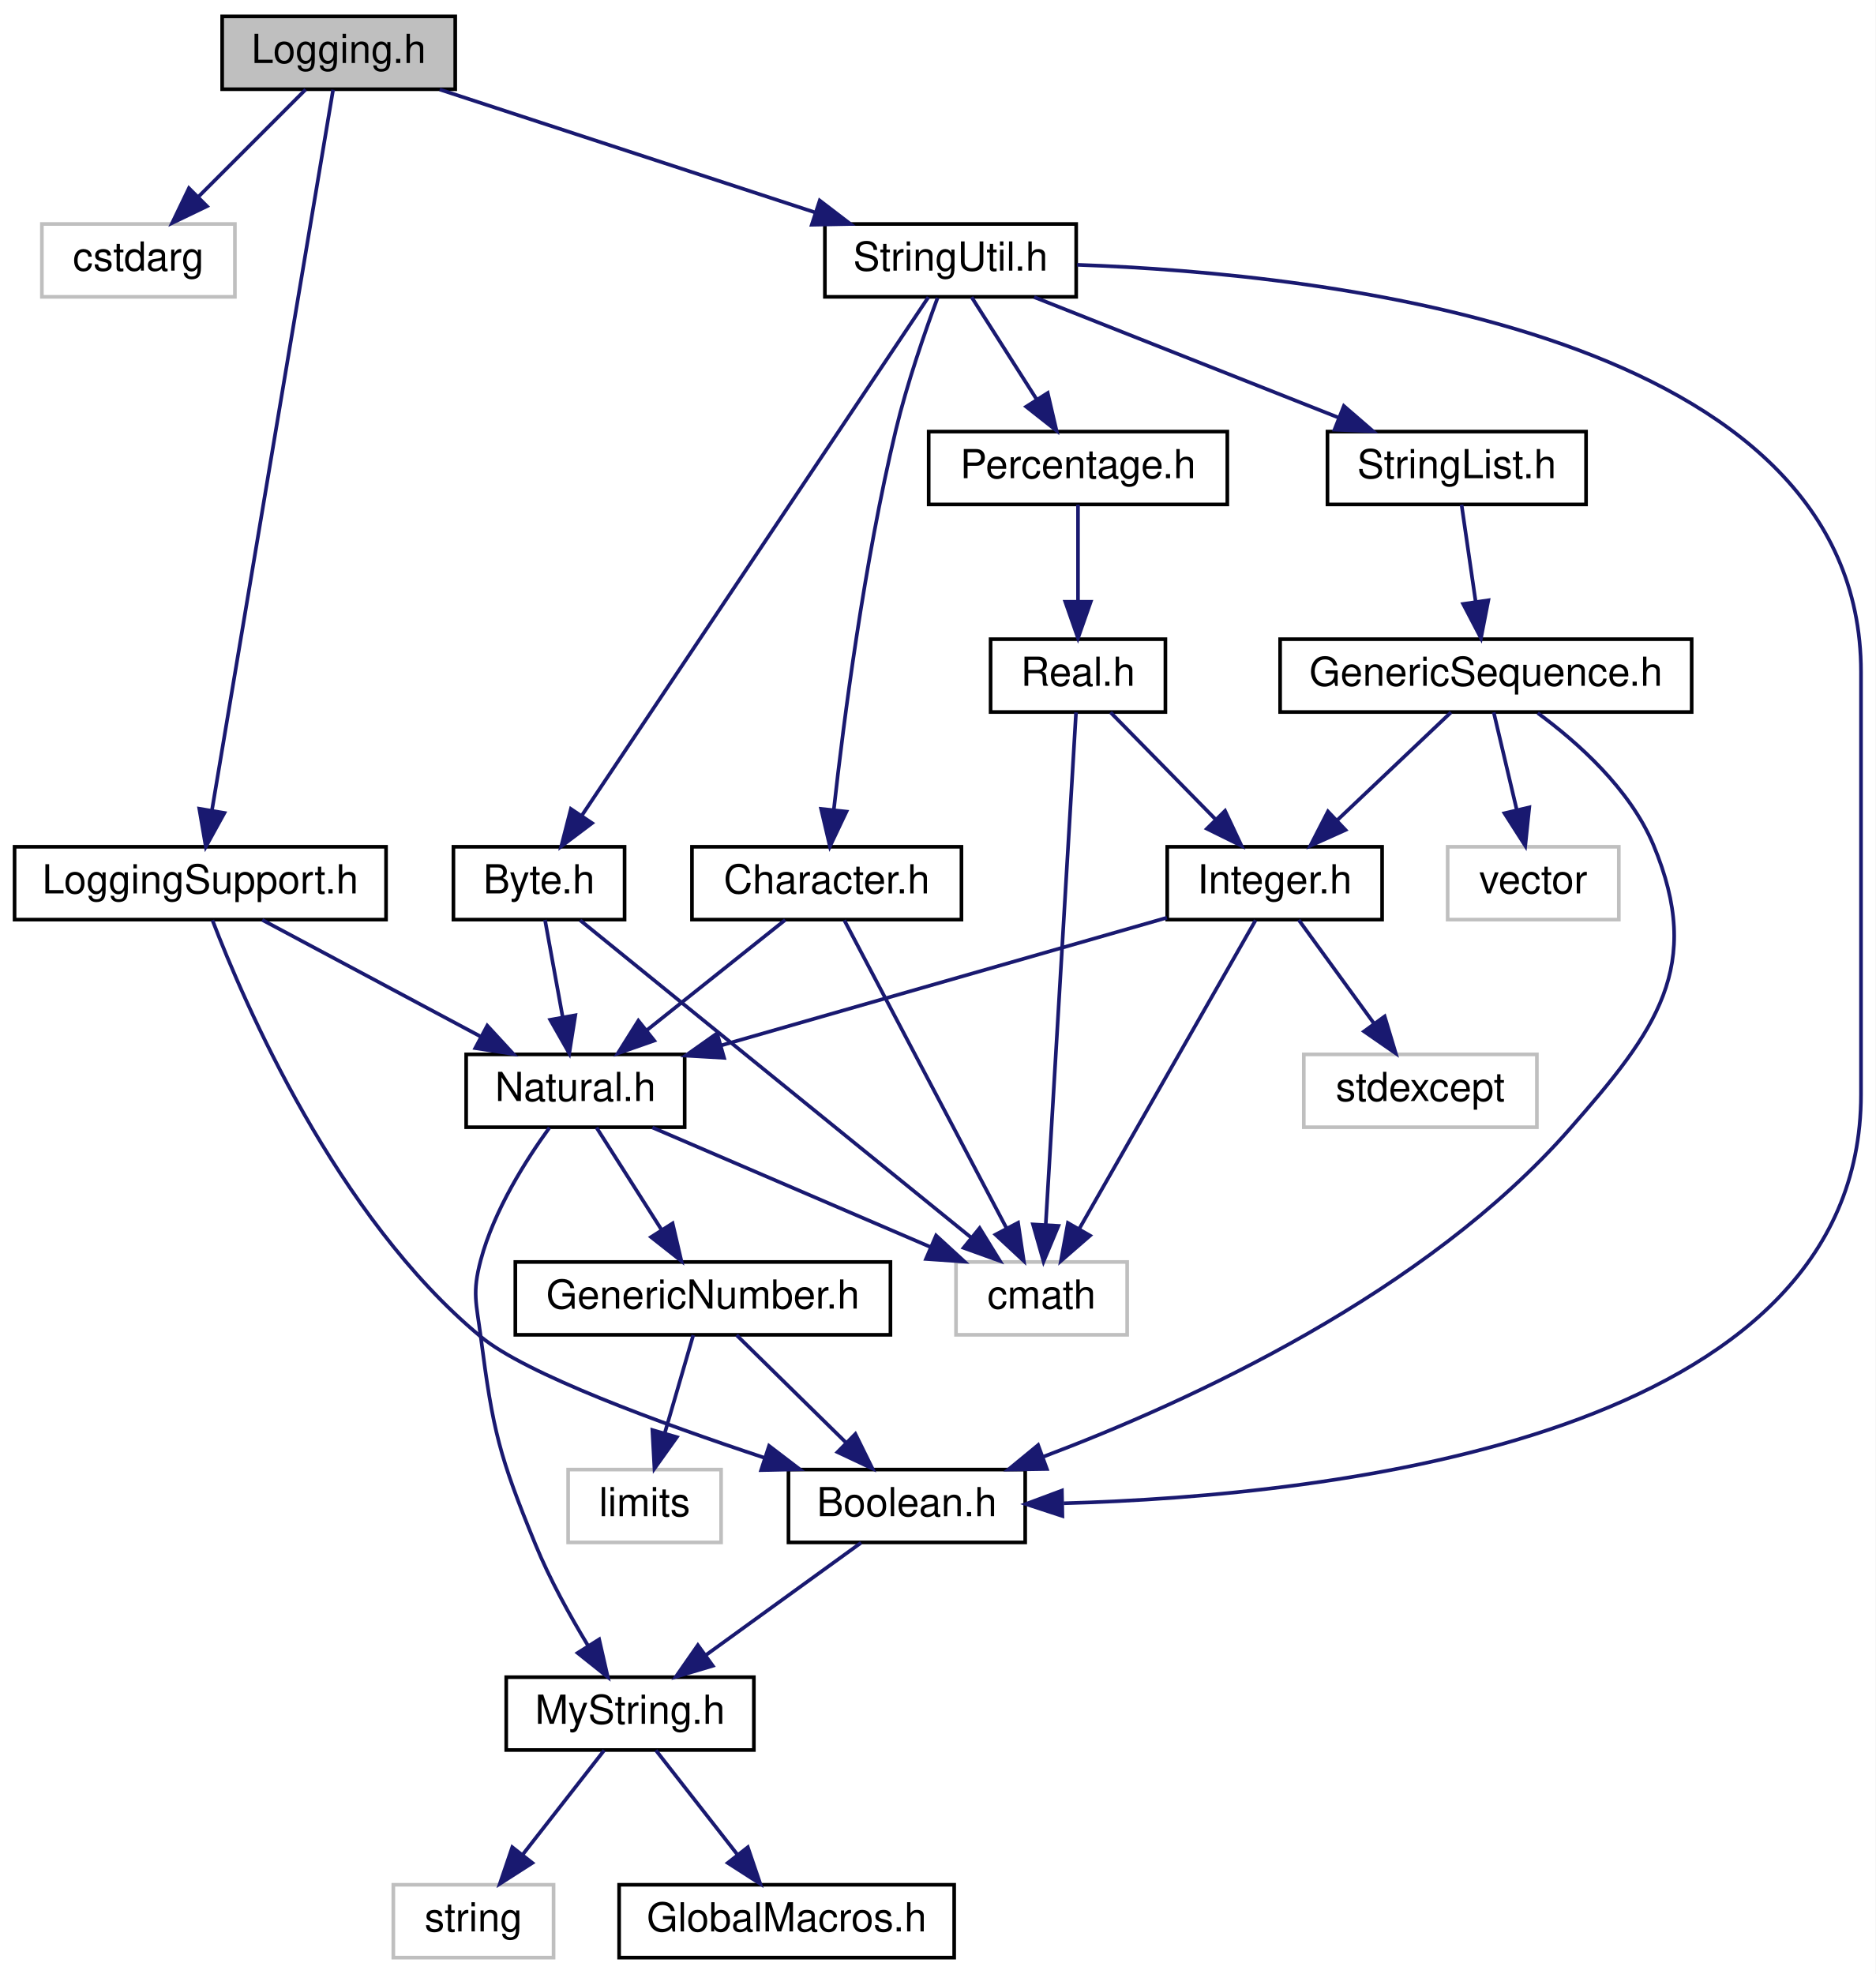
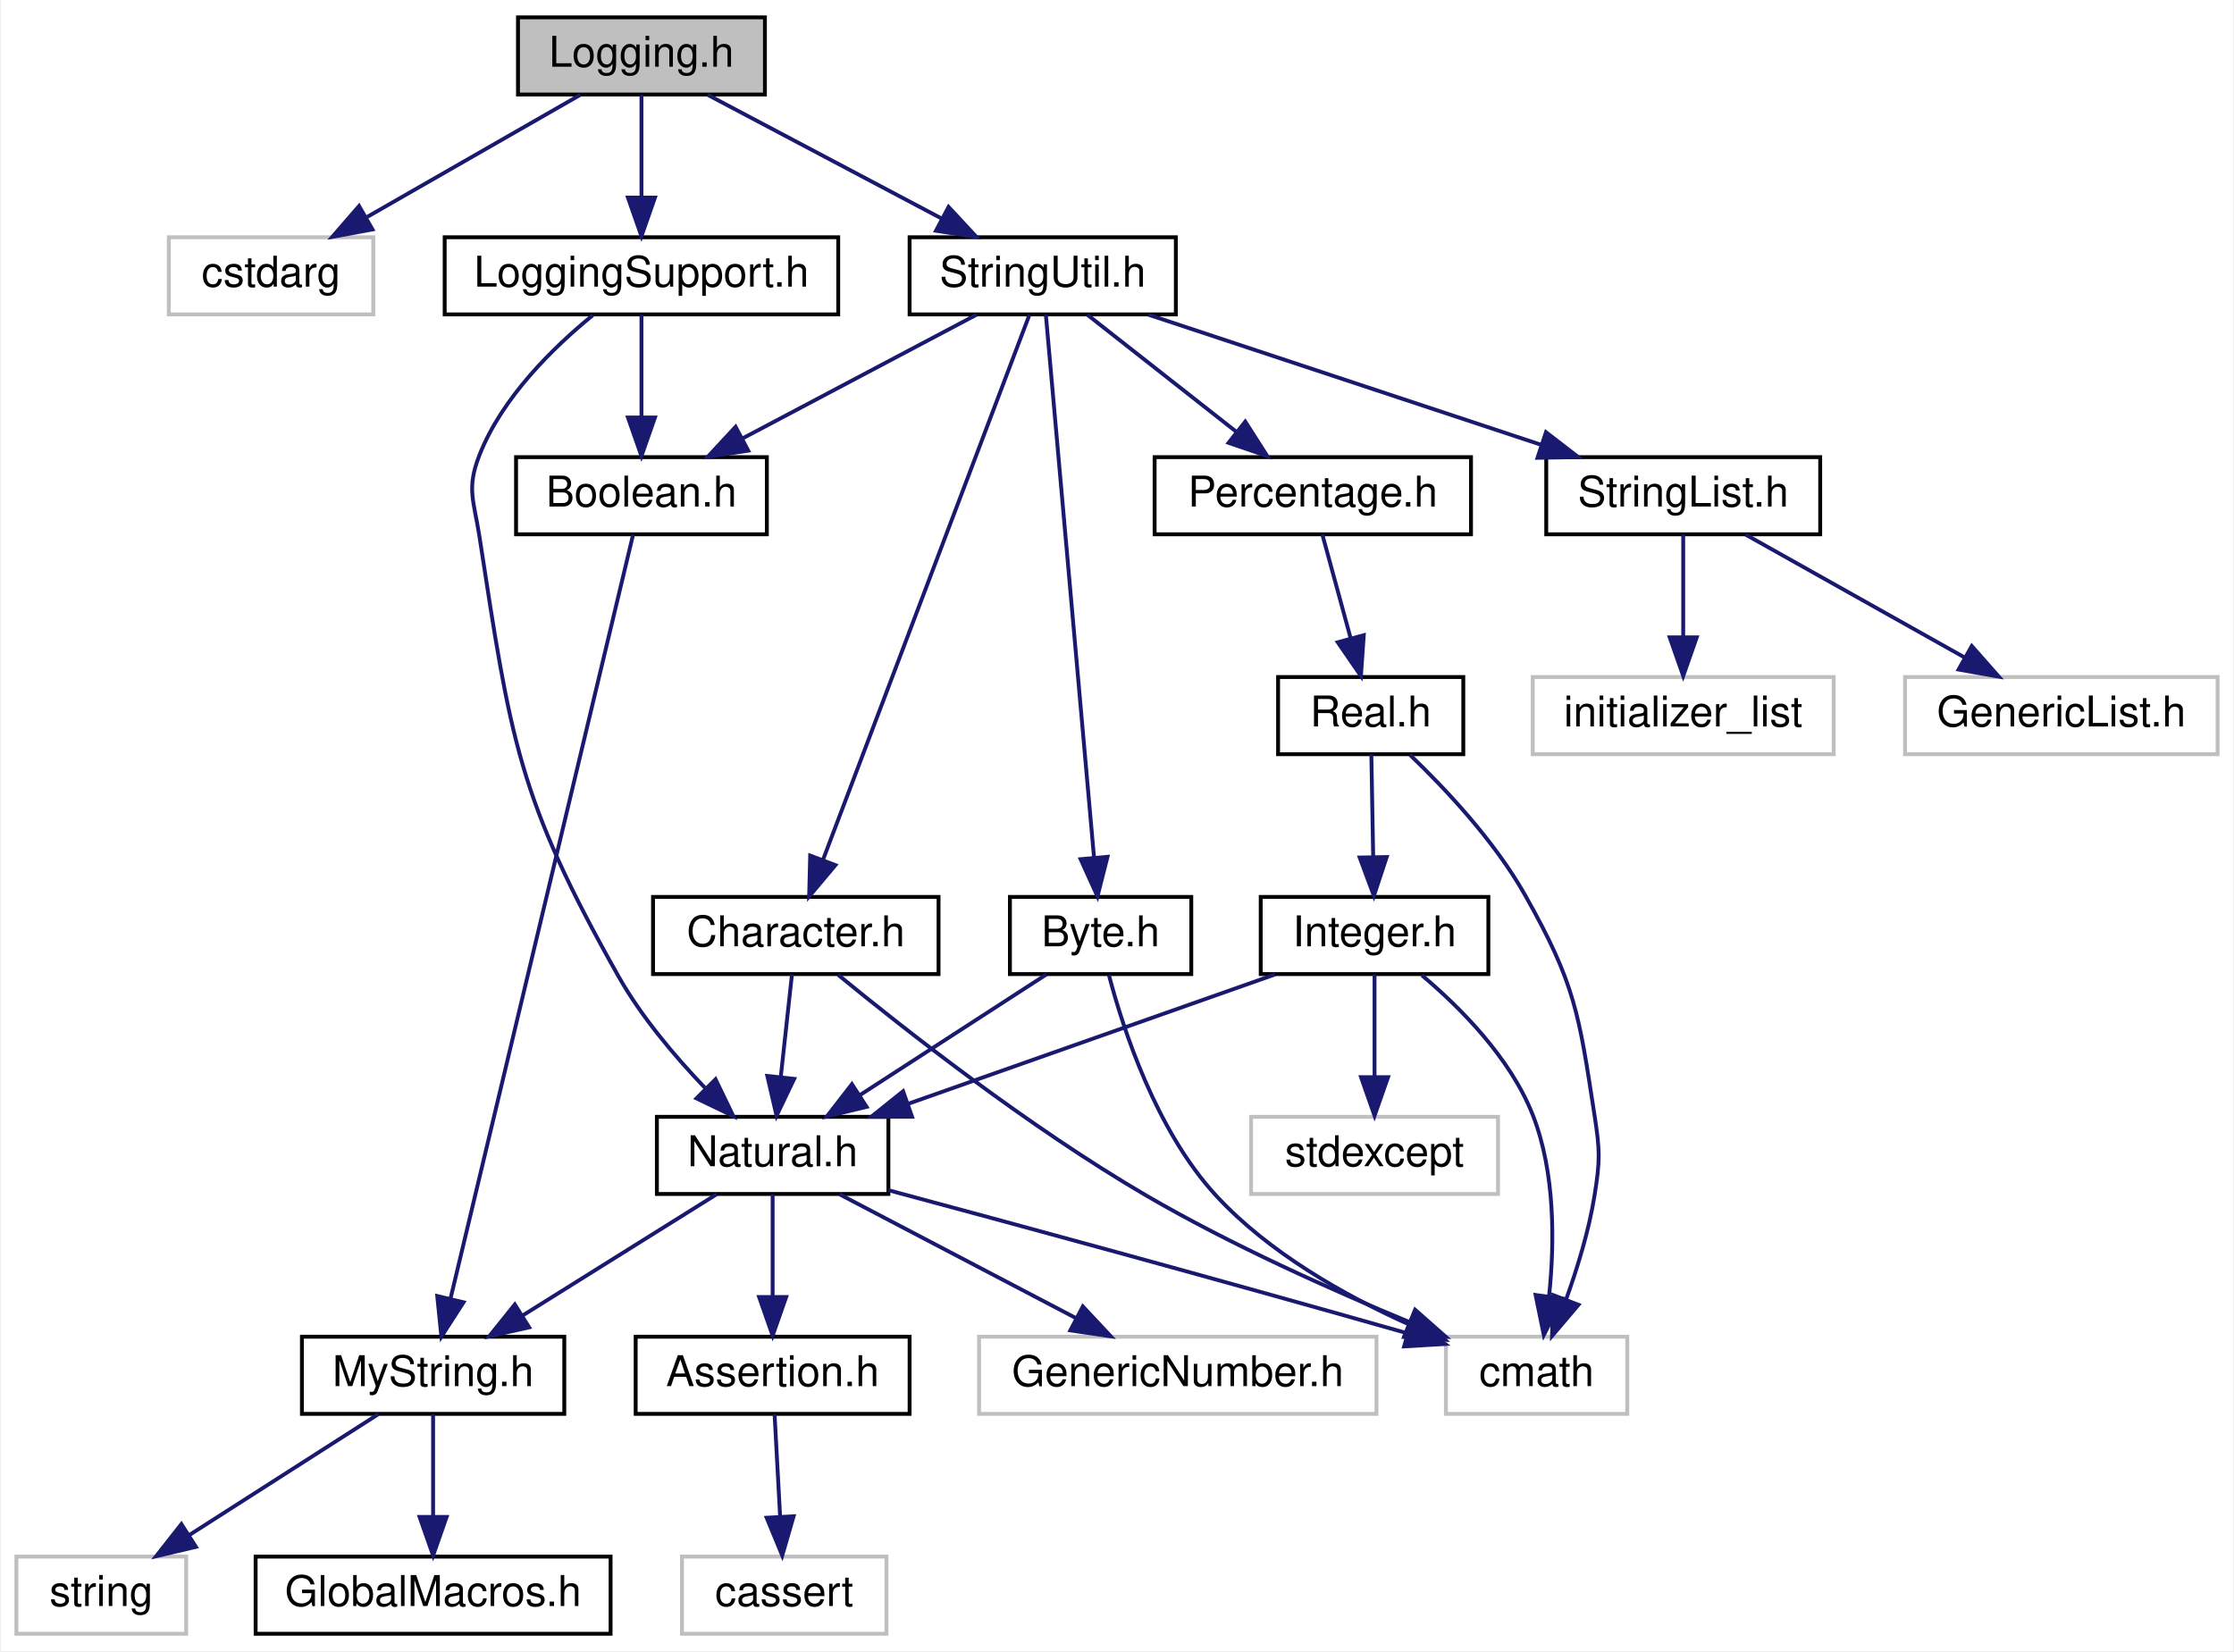
- <svg xmlns="http://www.w3.org/2000/svg" xmlns:xlink="http://www.w3.org/1999/xlink" width="515pt" height="542pt" viewBox="0.00 0.00 515.00 542.00">
-   <g id="graph0" class="graph" transform="scale(1 1) rotate(0) translate(4 538)">
-     <polygon fill="white" stroke="transparent" points="-4,4 -4,-538 511,-538 511,4 -4,4" />
+ <svg xmlns="http://www.w3.org/2000/svg" xmlns:xlink="http://www.w3.org/1999/xlink" width="579pt" height="428pt" viewBox="0.00 0.00 578.50 428.00">
+   <g id="graph0" class="graph" transform="scale(1 1) rotate(0) translate(4 424)">
+     <polygon fill="white" stroke="transparent" points="-4,4 -4,-424 574.5,-424 574.5,4 -4,4" />
    <g id="node1" class="node">
      <g id="a_node1">
        <a xlink:title="The Logging specification defines macros for entry-, exit- and intermediate logging of functions into...">
-           <polygon fill="#bfbfbf" stroke="black" points="57,-513.5 57,-533.5 121,-533.5 121,-513.5 57,-513.5" />
-           <text text-anchor="middle" x="89" y="-520.7" font-family="Helvetica,sans-Serif" font-size="11.00">Logging.h</text>
+           <polygon fill="#bfbfbf" stroke="black" points="130,-399.5 130,-419.5 194,-419.5 194,-399.5 130,-399.5" />
+           <text text-anchor="middle" x="162" y="-406.7" font-family="Helvetica,sans-Serif" font-size="11.00">Logging.h</text>
        </a>
      </g>
    </g>
    <g id="node2" class="node">
      <g id="a_node2">
        <a xlink:title=" ">
-           <polygon fill="white" stroke="#bfbfbf" points="7.5,-456.5 7.5,-476.5 60.5,-476.5 60.5,-456.5 7.5,-456.5" />
-           <text text-anchor="middle" x="34" y="-463.7" font-family="Helvetica,sans-Serif" font-size="11.00">cstdarg</text>
+           <polygon fill="white" stroke="#bfbfbf" points="39.5,-342.5 39.5,-362.5 92.5,-362.5 92.5,-342.5 39.5,-342.5" />
+           <text text-anchor="middle" x="66" y="-349.7" font-family="Helvetica,sans-Serif" font-size="11.00">cstdarg</text>
        </a>
      </g>
    </g>
    <g id="edge1" class="edge">
-       <path fill="none" stroke="midnightblue" d="M79.92,-513.42C71.92,-505.42 60.09,-493.59 50.44,-483.94" />
-       <polygon fill="midnightblue" stroke="midnightblue" points="52.83,-481.38 43.28,-476.78 47.88,-486.33 52.83,-481.38" />
+       <path fill="none" stroke="midnightblue" d="M146.15,-399.42C131.14,-390.82 108.37,-377.78 90.93,-367.78" />
+       <polygon fill="midnightblue" stroke="midnightblue" points="92.29,-364.53 81.88,-362.6 88.81,-370.6 92.29,-364.53" />
    </g>
    <g id="node3" class="node">
      <g id="a_node3">
        <a xlink:href="_logging_support_8h.html" target="_top" xlink:title="The LoggingSupport specification defines a class for simple entry/exit logging to a file; this loggin...">
-           <polygon fill="white" stroke="black" points="0,-285.5 0,-305.5 102,-305.5 102,-285.5 0,-285.5" />
-           <text text-anchor="middle" x="51" y="-292.7" font-family="Helvetica,sans-Serif" font-size="11.00">LoggingSupport.h</text>
+           <polygon fill="white" stroke="black" points="111,-342.5 111,-362.5 213,-362.5 213,-342.5 111,-342.5" />
+           <text text-anchor="middle" x="162" y="-349.7" font-family="Helvetica,sans-Serif" font-size="11.00">LoggingSupport.h</text>
        </a>
      </g>
    </g>
    <g id="edge2" class="edge">
-       <path fill="none" stroke="midnightblue" d="M87.46,-513.36C81.79,-479.64 61.98,-361.77 54.18,-315.42" />
-       <polygon fill="midnightblue" stroke="midnightblue" points="57.62,-314.79 52.51,-305.51 50.72,-315.95 57.62,-314.79" />
-     </g>
-     <g id="node12" class="node">
-       <g id="a_node12">
+       <path fill="none" stroke="midnightblue" d="M162,-399.42C162,-392.22 162,-381.9 162,-372.86" />
+       <polygon fill="midnightblue" stroke="midnightblue" points="165.5,-372.78 162,-362.78 158.5,-372.78 165.5,-372.78" />
+     </g>
+     <g id="node13" class="node">
+       <g id="a_node13">
        <a xlink:href="_string_util_8h.html" target="_top" xlink:title="The StringUtil specification defines several string routines not included in the standard C++ library...">
-           <polygon fill="white" stroke="black" points="222.5,-456.5 222.5,-476.5 291.5,-476.5 291.5,-456.5 222.5,-456.5" />
-           <text text-anchor="middle" x="257" y="-463.7" font-family="Helvetica,sans-Serif" font-size="11.00">StringUtil.h</text>
+           <polygon fill="white" stroke="black" points="231.5,-342.5 231.5,-362.5 300.5,-362.5 300.5,-342.5 231.5,-342.5" />
+           <text text-anchor="middle" x="266" y="-349.7" font-family="Helvetica,sans-Serif" font-size="11.00">StringUtil.h</text>
        </a>
      </g>
    </g>
    <g id="edge13" class="edge">
-       <path fill="none" stroke="midnightblue" d="M116.74,-513.42C144.91,-504.19 188.71,-489.86 219.86,-479.66" />
-       <polygon fill="midnightblue" stroke="midnightblue" points="221.08,-482.94 229.5,-476.5 218.9,-476.29 221.08,-482.94" />
+       <path fill="none" stroke="midnightblue" d="M179.17,-399.42C195.66,-390.7 220.78,-377.41 239.77,-367.37" />
+       <polygon fill="midnightblue" stroke="midnightblue" points="241.6,-370.36 248.8,-362.6 238.32,-364.18 241.6,-370.36" />
    </g>
    <g id="node4" class="node">
      <g id="a_node4">
        <a xlink:href="_boolean_8h.html" target="_top" xlink:title="The Boolean specification and body provides a value object type for boolean values.">
-           <polygon fill="white" stroke="black" points="212.5,-114.5 212.5,-134.5 277.5,-134.5 277.5,-114.5 212.5,-114.5" />
-           <text text-anchor="middle" x="245" y="-121.7" font-family="Helvetica,sans-Serif" font-size="11.00">Boolean.h</text>
+           <polygon fill="white" stroke="black" points="129.5,-285.5 129.5,-305.5 194.5,-305.5 194.5,-285.5 129.5,-285.5" />
+           <text text-anchor="middle" x="162" y="-292.7" font-family="Helvetica,sans-Serif" font-size="11.00">Boolean.h</text>
        </a>
      </g>
    </g>
    <g id="edge3" class="edge">
-       <path fill="none" stroke="midnightblue" d="M54.33,-285.35C62.98,-262.79 88.32,-203.89 128,-171 140.32,-160.78 177.03,-147.31 206.07,-137.68" />
-       <polygon fill="midnightblue" stroke="midnightblue" points="207.17,-141.01 215.59,-134.58 204.99,-134.35 207.17,-141.01" />
+       <path fill="none" stroke="midnightblue" d="M162,-342.42C162,-335.22 162,-324.9 162,-315.86" />
+       <polygon fill="midnightblue" stroke="midnightblue" points="165.5,-315.78 162,-305.78 158.5,-315.78 165.5,-315.78" />
    </g>
    <g id="node8" class="node">
      <g id="a_node8">
        <a xlink:href="_natural_8h.html" target="_top" xlink:title="The Natural specification and body provides a value object type for naturals (positive integers with ...">
-           <polygon fill="white" stroke="black" points="124,-228.5 124,-248.5 184,-248.5 184,-228.5 124,-228.5" />
-           <text text-anchor="middle" x="154" y="-235.7" font-family="Helvetica,sans-Serif" font-size="11.00">Natural.h</text>
+           <polygon fill="white" stroke="black" points="166,-114.5 166,-134.5 226,-134.5 226,-114.5 166,-114.5" />
+           <text text-anchor="middle" x="196" y="-121.7" font-family="Helvetica,sans-Serif" font-size="11.00">Natural.h</text>
        </a>
      </g>
    </g>
    <g id="edge7" class="edge">
-       <path fill="none" stroke="midnightblue" d="M68.01,-285.42C84.33,-276.7 109.22,-263.41 128.03,-253.37" />
-       <polygon fill="midnightblue" stroke="midnightblue" points="129.79,-256.39 136.97,-248.6 126.5,-250.22 129.79,-256.39" />
+       <path fill="none" stroke="midnightblue" d="M149.38,-342.28C139.28,-334.06 125.87,-321.02 120,-306 116.6,-297.31 118.58,-294.22 120,-285 128.09,-232.49 129.9,-217.28 156,-171 161.97,-160.42 170.69,-150.12 178.47,-142.01" />
+       <polygon fill="midnightblue" stroke="midnightblue" points="181.2,-144.24 185.8,-134.69 176.25,-139.28 181.2,-144.24" />
    </g>
    <g id="node5" class="node">
      <g id="a_node5">
        <a xlink:href="_my_string_8h.html" target="_top" xlink:title="The String specification defines a standard string type.">
-           <polygon fill="white" stroke="black" points="135,-57.5 135,-77.5 203,-77.5 203,-57.5 135,-57.5" />
-           <text text-anchor="middle" x="169" y="-64.7" font-family="Helvetica,sans-Serif" font-size="11.00">MyString.h</text>
+           <polygon fill="white" stroke="black" points="74,-57.5 74,-77.5 142,-77.5 142,-57.5 74,-57.5" />
+           <text text-anchor="middle" x="108" y="-64.7" font-family="Helvetica,sans-Serif" font-size="11.00">MyString.h</text>
        </a>
      </g>
    </g>
    <g id="edge4" class="edge">
-       <path fill="none" stroke="midnightblue" d="M232.45,-114.42C220.9,-106.06 203.54,-93.5 189.9,-83.62" />
-       <polygon fill="midnightblue" stroke="midnightblue" points="191.72,-80.62 181.57,-77.6 187.62,-86.29 191.72,-80.62" />
+       <path fill="none" stroke="midnightblue" d="M159.82,-285.36C151.76,-251.64 123.6,-133.77 112.52,-87.42" />
+       <polygon fill="midnightblue" stroke="midnightblue" points="115.88,-86.42 110.15,-77.51 109.07,-88.05 115.88,-86.42" />
    </g>
    <g id="node6" class="node">
      <g id="a_node6">
        <a xlink:title=" ">
-           <polygon fill="white" stroke="#bfbfbf" points="104,-0.5 104,-20.5 148,-20.5 148,-0.5 104,-0.5" />
-           <text text-anchor="middle" x="126" y="-7.7" font-family="Helvetica,sans-Serif" font-size="11.00">string</text>
+           <polygon fill="white" stroke="#bfbfbf" points="0,-0.5 0,-20.5 44,-20.5 44,-0.5 0,-0.5" />
+           <text text-anchor="middle" x="22" y="-7.7" font-family="Helvetica,sans-Serif" font-size="11.00">string</text>
        </a>
      </g>
    </g>
    <g id="edge5" class="edge">
-       <path fill="none" stroke="midnightblue" d="M161.9,-57.42C155.84,-49.66 146.94,-38.29 139.53,-28.8" />
-       <polygon fill="midnightblue" stroke="midnightblue" points="142.17,-26.5 133.25,-20.78 136.66,-30.81 142.17,-26.5" />
+       <path fill="none" stroke="midnightblue" d="M93.8,-57.42C80.48,-48.9 60.33,-36.02 44.77,-26.06" />
+       <polygon fill="midnightblue" stroke="midnightblue" points="46.53,-23.03 36.22,-20.6 42.76,-28.93 46.53,-23.03" />
    </g>
    <g id="node7" class="node">
      <g id="a_node7">
        <a xlink:href="_global_macros_8h.html" target="_top" xlink:title="The GlobalMacros specification defines simple macros (e.g. for parameter modes).">
-           <polygon fill="white" stroke="black" points="166,-0.5 166,-20.5 258,-20.5 258,-0.5 166,-0.5" />
-           <text text-anchor="middle" x="212" y="-7.7" font-family="Helvetica,sans-Serif" font-size="11.00">GlobalMacros.h</text>
+           <polygon fill="white" stroke="black" points="62,-0.5 62,-20.5 154,-20.5 154,-0.5 62,-0.5" />
+           <text text-anchor="middle" x="108" y="-7.7" font-family="Helvetica,sans-Serif" font-size="11.00">GlobalMacros.h</text>
        </a>
      </g>
    </g>
    <g id="edge6" class="edge">
-       <path fill="none" stroke="midnightblue" d="M176.1,-57.42C182.16,-49.66 191.06,-38.29 198.47,-28.8" />
-       <polygon fill="midnightblue" stroke="midnightblue" points="201.34,-30.81 204.75,-20.78 195.83,-26.5 201.34,-30.81" />
+       <path fill="none" stroke="midnightblue" d="M108,-57.42C108,-50.22 108,-39.9 108,-30.86" />
+       <polygon fill="midnightblue" stroke="midnightblue" points="111.5,-30.78 108,-20.78 104.5,-30.78 111.5,-30.78" />
    </g>
    <g id="edge12" class="edge">
-       <path fill="none" stroke="midnightblue" d="M146.87,-228.38C140.5,-219.61 131.64,-205.72 128,-192 125.6,-182.98 126.8,-180.26 128,-171 131.36,-145.02 133.08,-138.25 143,-114 146.91,-104.44 152.47,-94.4 157.44,-86.2" />
-       <polygon fill="midnightblue" stroke="midnightblue" points="160.52,-87.88 162.88,-77.55 154.6,-84.15 160.52,-87.88" />
+       <path fill="none" stroke="midnightblue" d="M181.47,-114.42C167.84,-105.9 147.23,-93.02 131.3,-83.06" />
+       <polygon fill="midnightblue" stroke="midnightblue" points="132.89,-79.93 122.55,-77.6 129.18,-85.86 132.89,-79.93" />
    </g>
    <g id="node9" class="node">
      <g id="a_node9">
        <a xlink:title=" ">
-           <polygon fill="white" stroke="#bfbfbf" points="258.5,-171.5 258.5,-191.5 305.5,-191.5 305.5,-171.5 258.5,-171.5" />
-           <text text-anchor="middle" x="282" y="-178.7" font-family="Helvetica,sans-Serif" font-size="11.00">cmath</text>
+           <polygon fill="white" stroke="#bfbfbf" points="370.5,-57.5 370.5,-77.5 417.5,-77.5 417.5,-57.5 370.5,-57.5" />
+           <text text-anchor="middle" x="394" y="-64.7" font-family="Helvetica,sans-Serif" font-size="11.00">cmath</text>
        </a>
      </g>
    </g>
    <g id="edge8" class="edge">
-       <path fill="none" stroke="midnightblue" d="M175.14,-228.42C195.98,-219.46 228.05,-205.68 251.62,-195.55" />
-       <polygon fill="midnightblue" stroke="midnightblue" points="253.03,-198.76 260.83,-191.6 250.26,-192.33 253.03,-198.76" />
+       <path fill="none" stroke="midnightblue" d="M226.04,-115.47C257.38,-107.05 308.19,-93.27 360.47,-78.4" />
+       <polygon fill="midnightblue" stroke="midnightblue" points="361.59,-81.72 370.25,-75.61 359.67,-74.99 361.59,-81.72" />
    </g>
    <g id="node10" class="node">
      <g id="a_node10">
-         <a xlink:href="_generic_number_8h.html" target="_top" xlink:title="The GenericNumber specification and body defines a template for wrapper objects for elementary numeri...">
-           <polygon fill="white" stroke="black" points="137.5,-171.5 137.5,-191.5 240.5,-191.5 240.5,-171.5 137.5,-171.5" />
-           <text text-anchor="middle" x="189" y="-178.7" font-family="Helvetica,sans-Serif" font-size="11.00">GenericNumber.h</text>
+         <a xlink:href="_assertion_8h.html" target="_top" xlink:title="The Assertion specification defines macros for pre- and postconditions in functions or methods.">
+           <polygon fill="white" stroke="black" points="160.5,-57.5 160.5,-77.5 231.5,-77.5 231.5,-57.5 160.5,-57.5" />
+           <text text-anchor="middle" x="196" y="-64.7" font-family="Helvetica,sans-Serif" font-size="11.00">Assertion.h</text>
        </a>
      </g>
    </g>
    <g id="edge9" class="edge">
-       <path fill="none" stroke="midnightblue" d="M159.78,-228.42C164.61,-220.82 171.66,-209.75 177.62,-200.39" />
-       <polygon fill="midnightblue" stroke="midnightblue" points="180.68,-202.1 183.09,-191.78 174.77,-198.34 180.68,-202.1" />
+       <path fill="none" stroke="midnightblue" d="M196,-114.42C196,-107.22 196,-96.9 196,-87.86" />
+       <polygon fill="midnightblue" stroke="midnightblue" points="199.5,-87.78 196,-77.78 192.5,-87.78 199.5,-87.78" />
+     </g>
+     <g id="node12" class="node">
+       <g id="a_node12">
+         <a xlink:title=" ">
+           <polygon fill="white" stroke="#bfbfbf" points="249.5,-57.5 249.5,-77.5 352.5,-77.5 352.5,-57.5 249.5,-57.5" />
+           <text text-anchor="middle" x="301" y="-64.7" font-family="Helvetica,sans-Serif" font-size="11.00">GenericNumber.h</text>
+         </a>
+       </g>
    </g>
    <g id="edge11" class="edge">
-       <path fill="none" stroke="midnightblue" d="M198.25,-171.42C206.39,-163.42 218.44,-151.59 228.26,-141.94" />
-       <polygon fill="midnightblue" stroke="midnightblue" points="230.87,-144.28 235.55,-134.78 225.96,-139.29 230.87,-144.28" />
+       <path fill="none" stroke="midnightblue" d="M213.34,-114.42C229.98,-105.7 255.35,-92.41 274.52,-82.37" />
+       <polygon fill="midnightblue" stroke="midnightblue" points="276.4,-85.34 283.64,-77.6 273.15,-79.14 276.4,-85.34" />
    </g>
    <g id="node11" class="node">
      <g id="a_node11">
        <a xlink:title=" ">
-           <polygon fill="white" stroke="#bfbfbf" points="152,-114.5 152,-134.5 194,-134.5 194,-114.5 152,-114.5" />
-           <text text-anchor="middle" x="173" y="-121.7" font-family="Helvetica,sans-Serif" font-size="11.00">limits</text>
+           <polygon fill="white" stroke="#bfbfbf" points="172.5,-0.5 172.5,-20.5 225.5,-20.5 225.5,-0.5 172.5,-0.5" />
+           <text text-anchor="middle" x="199" y="-7.7" font-family="Helvetica,sans-Serif" font-size="11.00">cassert</text>
        </a>
      </g>
    </g>
    <g id="edge10" class="edge">
-       <path fill="none" stroke="midnightblue" d="M186.36,-171.42C184.24,-164.14 181.19,-153.67 178.55,-144.57" />
-       <polygon fill="midnightblue" stroke="midnightblue" points="181.85,-143.4 175.7,-134.78 175.13,-145.36 181.85,-143.4" />
+       <path fill="none" stroke="midnightblue" d="M196.5,-57.42C196.89,-50.22 197.45,-39.9 197.94,-30.86" />
+       <polygon fill="midnightblue" stroke="midnightblue" points="201.44,-30.96 198.49,-20.78 194.45,-30.57 201.44,-30.96" />
    </g>
    <g id="edge14" class="edge">
-       <path fill="none" stroke="midnightblue" d="M291.76,-465.29C360.45,-462.85 507,-446.72 507,-353.5 507,-353.5 507,-353.5 507,-237.5 507,-143.44 362.45,-127.32 288.09,-125.25" />
-       <polygon fill="midnightblue" stroke="midnightblue" points="287.72,-121.74 277.65,-125.04 287.58,-128.74 287.72,-121.74" />
-     </g>
-     <g id="node13" class="node">
-       <g id="a_node13">
-         <a xlink:href="_byte_8h.html" target="_top" xlink:title="The Byte specification and body provides a value object type for byte values.">
-           <polygon fill="white" stroke="black" points="120.5,-285.5 120.5,-305.5 167.5,-305.5 167.5,-285.5 120.5,-285.5" />
-           <text text-anchor="middle" x="144" y="-292.7" font-family="Helvetica,sans-Serif" font-size="11.00">Byte.h</text>
-         </a>
-       </g>
-     </g>
-     <g id="edge15" class="edge">
-       <path fill="none" stroke="midnightblue" d="M250.92,-456.41C232.91,-429.48 179.58,-349.72 155.74,-314.06" />
-       <polygon fill="midnightblue" stroke="midnightblue" points="158.57,-312 150.11,-305.63 152.75,-315.89 158.57,-312" />
+       <path fill="none" stroke="midnightblue" d="M248.83,-342.42C232.34,-333.7 207.22,-320.41 188.23,-310.37" />
+       <polygon fill="midnightblue" stroke="midnightblue" points="189.68,-307.18 179.2,-305.6 186.4,-313.36 189.68,-307.18" />
    </g>
    <g id="node14" class="node">
      <g id="a_node14">
-         <a xlink:href="_character_8h.html" target="_top" xlink:title="The Character specification and body provides a value object type for character values.">
-           <polygon fill="white" stroke="black" points="186,-285.5 186,-305.5 260,-305.5 260,-285.5 186,-285.5" />
-           <text text-anchor="middle" x="223" y="-292.7" font-family="Helvetica,sans-Serif" font-size="11.00">Character.h</text>
-         </a>
-       </g>
-     </g>
-     <g id="edge18" class="edge">
-       <path fill="none" stroke="midnightblue" d="M253.44,-456.22C250.06,-447.12 245.07,-432.78 242,-420 233.26,-383.58 227.67,-340.11 224.95,-315.67" />
-       <polygon fill="midnightblue" stroke="midnightblue" points="228.42,-315.16 223.88,-305.59 221.46,-315.9 228.42,-315.16" />
+         <a xlink:href="_byte_8h.html" target="_top" xlink:title="The Byte specification and body provides a value object type for byte values.">
+           <polygon fill="white" stroke="black" points="257.5,-171.5 257.5,-191.5 304.5,-191.5 304.5,-171.5 257.5,-171.5" />
+           <text text-anchor="middle" x="281" y="-178.7" font-family="Helvetica,sans-Serif" font-size="11.00">Byte.h</text>
+         </a>
+       </g>
+     </g>
+     <g id="edge15" class="edge">
+       <path fill="none" stroke="midnightblue" d="M266.81,-342.41C269.16,-315.94 276.04,-238.42 279.28,-201.92" />
+       <polygon fill="midnightblue" stroke="midnightblue" points="282.79,-201.9 280.19,-191.63 275.82,-201.28 282.79,-201.9" />
    </g>
    <g id="node15" class="node">
      <g id="a_node15">
+         <a xlink:href="_character_8h.html" target="_top" xlink:title="The Character specification and body provides a value object type for character values.">
+           <polygon fill="white" stroke="black" points="165,-171.5 165,-191.5 239,-191.5 239,-171.5 165,-171.5" />
+           <text text-anchor="middle" x="202" y="-178.7" font-family="Helvetica,sans-Serif" font-size="11.00">Character.h</text>
+         </a>
+       </g>
+     </g>
+     <g id="edge18" class="edge">
+       <path fill="none" stroke="midnightblue" d="M262.56,-342.41C252.44,-315.71 222.67,-237.07 209,-200.98" />
+       <polygon fill="midnightblue" stroke="midnightblue" points="212.27,-199.74 205.46,-191.63 205.73,-202.22 212.27,-199.74" />
+     </g>
+     <g id="node16" class="node">
+       <g id="a_node16">
        <a xlink:href="_percentage_8h.html" target="_top" xlink:title="The Percentage specification and body provides a simple percentage type.">
-           <polygon fill="white" stroke="black" points="251,-399.5 251,-419.5 333,-419.5 333,-399.5 251,-399.5" />
-           <text text-anchor="middle" x="292" y="-406.7" font-family="Helvetica,sans-Serif" font-size="11.00">Percentage.h</text>
+           <polygon fill="white" stroke="black" points="295,-285.5 295,-305.5 377,-305.5 377,-285.5 295,-285.5" />
+           <text text-anchor="middle" x="336" y="-292.7" font-family="Helvetica,sans-Serif" font-size="11.00">Percentage.h</text>
        </a>
      </g>
    </g>
    <g id="edge21" class="edge">
-       <path fill="none" stroke="midnightblue" d="M262.78,-456.42C267.61,-448.82 274.66,-437.75 280.62,-428.39" />
-       <polygon fill="midnightblue" stroke="midnightblue" points="283.68,-430.1 286.09,-419.78 277.77,-426.34 283.68,-430.1" />
+       <path fill="none" stroke="midnightblue" d="M277.56,-342.42C288.03,-334.19 303.69,-321.88 316.17,-312.08" />
+       <polygon fill="midnightblue" stroke="midnightblue" points="318.49,-314.71 324.19,-305.78 314.16,-309.21 318.49,-314.71" />
+     </g>
+     <g id="node20" class="node">
+       <g id="a_node20">
+         <a xlink:href="_string_list_8h.html" target="_top" xlink:title="The StringList specification defines lists of string values with zero-based arbitrary indexed access ...">
+           <polygon fill="white" stroke="black" points="396.5,-285.5 396.5,-305.5 467.5,-305.5 467.5,-285.5 396.5,-285.5" />
+           <text text-anchor="middle" x="432" y="-292.7" font-family="Helvetica,sans-Serif" font-size="11.00">StringList.h</text>
+         </a>
+       </g>
+     </g>
+     <g id="edge28" class="edge">
+       <path fill="none" stroke="midnightblue" d="M293.41,-342.42C321.25,-333.19 364.52,-318.86 395.3,-308.66" />
+       <polygon fill="midnightblue" stroke="midnightblue" points="396.43,-311.97 404.82,-305.5 394.23,-305.33 396.43,-311.97" />
+     </g>
+     <g id="edge17" class="edge">
+       <path fill="none" stroke="midnightblue" d="M266.96,-171.42C253.8,-162.9 233.89,-150.02 218.51,-140.06" />
+       <polygon fill="midnightblue" stroke="midnightblue" points="220.35,-137.09 210.06,-134.6 216.55,-142.97 220.35,-137.09" />
+     </g>
+     <g id="edge16" class="edge">
+       <path fill="none" stroke="midnightblue" d="M283.15,-171.28C286.79,-157.39 295.35,-130.92 311,-114 324.62,-99.28 344.12,-88.25 360.79,-80.74" />
+       <polygon fill="midnightblue" stroke="midnightblue" points="362.39,-83.87 370.22,-76.73 359.65,-77.43 362.39,-83.87" />
+     </g>
+     <g id="edge20" class="edge">
+       <path fill="none" stroke="midnightblue" d="M201.01,-171.42C200.22,-164.22 199.1,-153.9 198.11,-144.86" />
+       <polygon fill="midnightblue" stroke="midnightblue" points="201.58,-144.34 197.01,-134.78 194.62,-145.1 201.58,-144.34" />
+     </g>
+     <g id="edge19" class="edge">
+       <path fill="none" stroke="midnightblue" d="M212.97,-171.31C229.57,-157.68 262.39,-131.82 293,-114 314.85,-101.28 340.9,-89.62 361.07,-81.29" />
+       <polygon fill="midnightblue" stroke="midnightblue" points="362.51,-84.49 370.46,-77.48 359.87,-78 362.51,-84.49" />
+     </g>
+     <g id="node17" class="node">
+       <g id="a_node17">
+         <a xlink:href="_real_8h.html" target="_top" xlink:title="The Real specification defines a value object type for real values.">
+           <polygon fill="white" stroke="black" points="327,-228.5 327,-248.5 375,-248.5 375,-228.5 327,-228.5" />
+           <text text-anchor="middle" x="351" y="-235.7" font-family="Helvetica,sans-Serif" font-size="11.00">Real.h</text>
+         </a>
+       </g>
+     </g>
+     <g id="edge22" class="edge">
+       <path fill="none" stroke="midnightblue" d="M338.48,-285.42C340.46,-278.14 343.32,-267.67 345.8,-258.57" />
+       <polygon fill="midnightblue" stroke="midnightblue" points="349.21,-259.35 348.47,-248.78 342.46,-257.51 349.21,-259.35" />
+     </g>
+     <g id="edge23" class="edge">
+       <path fill="none" stroke="midnightblue" d="M361.2,-228.31C370.18,-219.71 383.04,-206.11 391,-192 404.05,-168.86 404.95,-161.26 409,-135 410.42,-125.78 410.48,-123.22 409,-114 407.55,-104.98 404.58,-95.32 401.67,-87.23" />
+       <polygon fill="midnightblue" stroke="midnightblue" points="404.85,-85.77 398,-77.69 398.32,-88.28 404.85,-85.77" />
+     </g>
+     <g id="node18" class="node">
+       <g id="a_node18">
+         <a xlink:href="_integer_8h.html" target="_top" xlink:title="The Integer specification and body provides a value object type for ints.">
+           <polygon fill="white" stroke="black" points="322.5,-171.5 322.5,-191.5 381.5,-191.5 381.5,-171.5 322.5,-171.5" />
+           <text text-anchor="middle" x="352" y="-178.7" font-family="Helvetica,sans-Serif" font-size="11.00">Integer.h</text>
+         </a>
+       </g>
+     </g>
+     <g id="edge24" class="edge">
+       <path fill="none" stroke="midnightblue" d="M351.17,-228.42C351.3,-221.22 351.48,-210.9 351.65,-201.86" />
+       <polygon fill="midnightblue" stroke="midnightblue" points="355.15,-201.84 351.83,-191.78 348.15,-201.71 355.15,-201.84" />
+     </g>
+     <g id="edge27" class="edge">
+       <path fill="none" stroke="midnightblue" d="M326.24,-171.42C300.31,-162.27 260.11,-148.1 231.24,-137.92" />
+       <polygon fill="midnightblue" stroke="midnightblue" points="232.13,-134.53 221.54,-134.5 229.81,-141.13 232.13,-134.53" />
+     </g>
+     <g id="edge25" class="edge">
+       <path fill="none" stroke="midnightblue" d="M364.27,-171.19C374.1,-162.92 387.17,-149.85 393,-135 398.87,-120.05 398.66,-101.72 397.24,-88.09" />
+       <polygon fill="midnightblue" stroke="midnightblue" points="400.67,-87.37 395.87,-77.93 393.74,-88.31 400.67,-87.37" />
    </g>
    <g id="node19" class="node">
      <g id="a_node19">
-         <a xlink:href="_string_list_8h.html" target="_top" xlink:title="The StringList specification defines sequences of string values with zero-based arbitrary indexed acc...">
-           <polygon fill="white" stroke="black" points="360.5,-399.5 360.5,-419.5 431.5,-419.5 431.5,-399.5 360.5,-399.5" />
-           <text text-anchor="middle" x="396" y="-406.7" font-family="Helvetica,sans-Serif" font-size="11.00">StringList.h</text>
-         </a>
-       </g>
-     </g>
-     <g id="edge28" class="edge">
-       <path fill="none" stroke="midnightblue" d="M279.95,-456.42C302.79,-447.38 338.04,-433.44 363.69,-423.28" />
-       <polygon fill="midnightblue" stroke="midnightblue" points="365,-426.53 373.01,-419.6 362.43,-420.02 365,-426.53" />
-     </g>
-     <g id="edge17" class="edge">
-       <path fill="none" stroke="midnightblue" d="M145.65,-285.42C146.96,-278.22 148.84,-267.9 150.48,-258.86" />
-       <polygon fill="midnightblue" stroke="midnightblue" points="153.97,-259.24 152.31,-248.78 147.08,-257.99 153.97,-259.24" />
-     </g>
-     <g id="edge16" class="edge">
-       <path fill="none" stroke="midnightblue" d="M155.29,-285.33C178.85,-266.22 233.44,-221.91 262.69,-198.18" />
-       <polygon fill="midnightblue" stroke="midnightblue" points="264.99,-200.81 270.55,-191.79 260.58,-195.38 264.99,-200.81" />
-     </g>
-     <g id="edge20" class="edge">
-       <path fill="none" stroke="midnightblue" d="M211.61,-285.42C201.28,-277.19 185.85,-264.88 173.55,-255.08" />
-       <polygon fill="midnightblue" stroke="midnightblue" points="175.64,-252.28 165.64,-248.78 171.28,-257.75 175.64,-252.28" />
-     </g>
-     <g id="edge19" class="edge">
-       <path fill="none" stroke="midnightblue" d="M227.83,-285.33C237.55,-266.88 259.65,-224.92 272.42,-200.69" />
-       <polygon fill="midnightblue" stroke="midnightblue" points="275.54,-202.27 277.11,-191.79 269.35,-199.01 275.54,-202.27" />
-     </g>
-     <g id="node16" class="node">
-       <g id="a_node16">
-         <a xlink:href="_real_8h.html" target="_top" xlink:title="The Real specification defines a value object type for real values.">
-           <polygon fill="white" stroke="black" points="268,-342.5 268,-362.5 316,-362.5 316,-342.5 268,-342.5" />
-           <text text-anchor="middle" x="292" y="-349.7" font-family="Helvetica,sans-Serif" font-size="11.00">Real.h</text>
-         </a>
-       </g>
-     </g>
-     <g id="edge22" class="edge">
-       <path fill="none" stroke="midnightblue" d="M292,-399.42C292,-392.22 292,-381.9 292,-372.86" />
-       <polygon fill="midnightblue" stroke="midnightblue" points="295.5,-372.78 292,-362.78 288.5,-372.78 295.5,-372.78" />
-     </g>
-     <g id="edge23" class="edge">
-       <path fill="none" stroke="midnightblue" d="M291.46,-342.41C289.9,-315.94 285.31,-238.42 283.15,-201.92" />
-       <polygon fill="midnightblue" stroke="midnightblue" points="286.62,-201.41 282.54,-191.63 279.64,-201.82 286.62,-201.41" />
-     </g>
-     <g id="node17" class="node">
-       <g id="a_node17">
-         <a xlink:href="_integer_8h.html" target="_top" xlink:title="The Integer specification and body provides a value object type for ints.">
-           <polygon fill="white" stroke="black" points="316.5,-285.5 316.5,-305.5 375.5,-305.5 375.5,-285.5 316.5,-285.5" />
-           <text text-anchor="middle" x="346" y="-292.7" font-family="Helvetica,sans-Serif" font-size="11.00">Integer.h</text>
-         </a>
-       </g>
-     </g>
-     <g id="edge24" class="edge">
-       <path fill="none" stroke="midnightblue" d="M300.92,-342.42C308.76,-334.42 320.38,-322.59 329.86,-312.94" />
-       <polygon fill="midnightblue" stroke="midnightblue" points="332.38,-315.37 336.89,-305.78 327.39,-310.46 332.38,-315.37" />
-     </g>
-     <g id="edge27" class="edge">
-       <path fill="none" stroke="midnightblue" d="M316.42,-286.03C283.63,-276.63 230.57,-261.43 194.07,-250.98" />
-       <polygon fill="midnightblue" stroke="midnightblue" points="194.82,-247.55 184.25,-248.16 192.9,-254.28 194.82,-247.55" />
-     </g>
-     <g id="edge25" class="edge">
-       <path fill="none" stroke="midnightblue" d="M340.76,-285.33C330.21,-266.88 306.24,-224.92 292.39,-200.69" />
-       <polygon fill="midnightblue" stroke="midnightblue" points="295.31,-198.74 287.31,-191.79 289.23,-202.21 295.31,-198.74" />
-     </g>
-     <g id="node18" class="node">
-       <g id="a_node18">
-         <a xlink:title=" ">
-           <polygon fill="white" stroke="#bfbfbf" points="354,-228.5 354,-248.5 418,-248.5 418,-228.5 354,-228.5" />
-           <text text-anchor="middle" x="386" y="-235.7" font-family="Helvetica,sans-Serif" font-size="11.00">stdexcept</text>
+         <a xlink:title=" ">
+           <polygon fill="white" stroke="#bfbfbf" points="320,-114.5 320,-134.5 384,-134.5 384,-114.5 320,-114.5" />
+           <text text-anchor="middle" x="352" y="-121.7" font-family="Helvetica,sans-Serif" font-size="11.00">stdexcept</text>
        </a>
      </g>
    </g>
    <g id="edge26" class="edge">
-       <path fill="none" stroke="midnightblue" d="M352.61,-285.42C358.19,-277.74 366.35,-266.52 373.2,-257.09" />
-       <polygon fill="midnightblue" stroke="midnightblue" points="376.2,-258.93 379.25,-248.78 370.54,-254.81 376.2,-258.93" />
-     </g>
-     <g id="node20" class="node">
-       <g id="a_node20">
-         <a xlink:href="_generic_sequence_8h.html" target="_top" xlink:title="The GenericSequence specification and body defines a generic sequence type of values with zero-based ...">
-           <polygon fill="white" stroke="black" points="347.5,-342.5 347.5,-362.5 460.5,-362.5 460.5,-342.5 347.5,-342.5" />
-           <text text-anchor="middle" x="404" y="-349.7" font-family="Helvetica,sans-Serif" font-size="11.00">GenericSequence.h</text>
-         </a>
-       </g>
-     </g>
-     <g id="edge29" class="edge">
-       <path fill="none" stroke="midnightblue" d="M397.32,-399.42C398.37,-392.22 399.87,-381.9 401.18,-372.86" />
-       <polygon fill="midnightblue" stroke="midnightblue" points="404.67,-373.18 402.65,-362.78 397.75,-372.17 404.67,-373.18" />
-     </g>
-     <g id="edge31" class="edge">
-       <path fill="none" stroke="midnightblue" d="M418.23,-342.23C429.22,-334.15 443.6,-321.34 450,-306 463.92,-272.65 450.85,-255.16 427,-228 387.43,-182.94 323.04,-153.33 282.4,-138" />
-       <polygon fill="midnightblue" stroke="midnightblue" points="283.46,-134.66 272.87,-134.5 281.05,-141.23 283.46,-134.66" />
-     </g>
-     <g id="edge32" class="edge">
-       <path fill="none" stroke="midnightblue" d="M394.42,-342.42C385.99,-334.42 373.51,-322.59 363.33,-312.94" />
-       <polygon fill="midnightblue" stroke="midnightblue" points="365.45,-310.12 355.79,-305.78 360.63,-315.2 365.45,-310.12" />
+       <path fill="none" stroke="midnightblue" d="M352,-171.42C352,-164.22 352,-153.9 352,-144.86" />
+       <polygon fill="midnightblue" stroke="midnightblue" points="355.5,-144.78 352,-134.78 348.5,-144.78 355.5,-144.78" />
    </g>
    <g id="node21" class="node">
      <g id="a_node21">
        <a xlink:title=" ">
-           <polygon fill="white" stroke="#bfbfbf" points="393.5,-285.5 393.5,-305.5 440.5,-305.5 440.5,-285.5 393.5,-285.5" />
-           <text text-anchor="middle" x="417" y="-292.7" font-family="Helvetica,sans-Serif" font-size="11.00">vector</text>
+           <polygon fill="white" stroke="#bfbfbf" points="393,-228.5 393,-248.5 471,-248.5 471,-228.5 393,-228.5" />
+           <text text-anchor="middle" x="432" y="-235.7" font-family="Helvetica,sans-Serif" font-size="11.00">initializer_list</text>
+         </a>
+       </g>
+     </g>
+     <g id="edge29" class="edge">
+       <path fill="none" stroke="midnightblue" d="M432,-285.42C432,-278.22 432,-267.9 432,-258.86" />
+       <polygon fill="midnightblue" stroke="midnightblue" points="435.5,-258.78 432,-248.78 428.5,-258.78 435.5,-258.78" />
+     </g>
+     <g id="node22" class="node">
+       <g id="a_node22">
+         <a xlink:title=" ">
+           <polygon fill="white" stroke="#bfbfbf" points="489.5,-228.5 489.5,-248.5 570.5,-248.5 570.5,-228.5 489.5,-228.5" />
+           <text text-anchor="middle" x="530" y="-235.7" font-family="Helvetica,sans-Serif" font-size="11.00">GenericList.h</text>
        </a>
      </g>
    </g>
    <g id="edge30" class="edge">
-       <path fill="none" stroke="midnightblue" d="M406.15,-342.42C407.87,-335.14 410.34,-324.67 412.49,-315.57" />
-       <polygon fill="midnightblue" stroke="midnightblue" points="415.91,-316.32 414.81,-305.78 409.1,-314.71 415.91,-316.32" />
+       <path fill="none" stroke="midnightblue" d="M448.18,-285.42C463.65,-276.74 487.18,-263.53 505.04,-253.51" />
+       <polygon fill="midnightblue" stroke="midnightblue" points="506.79,-256.54 513.79,-248.6 503.36,-250.44 506.79,-256.54" />
    </g>
  </g>
</svg>
